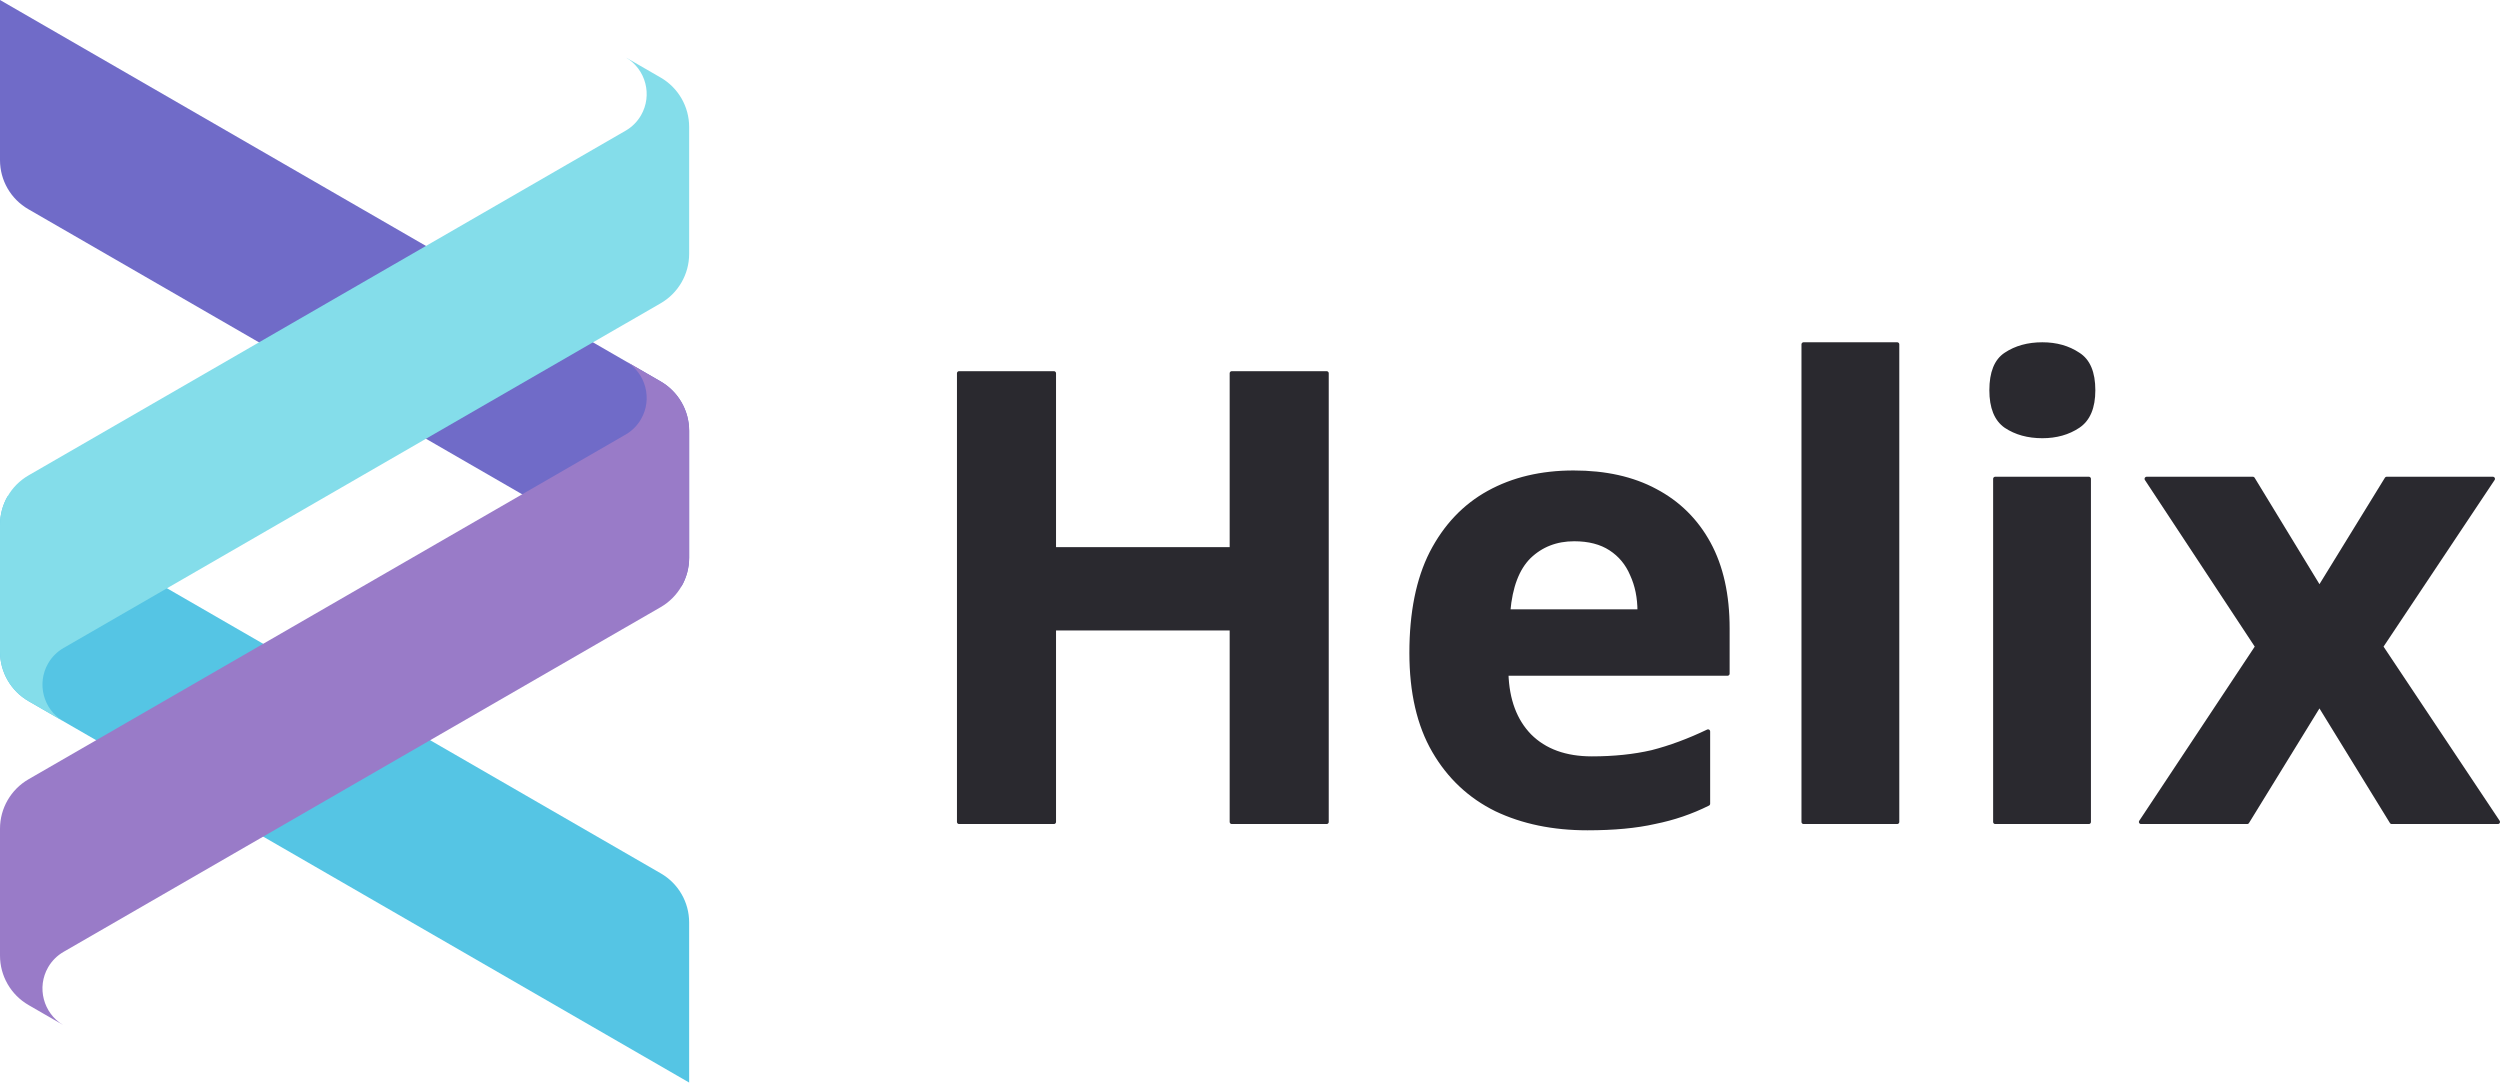
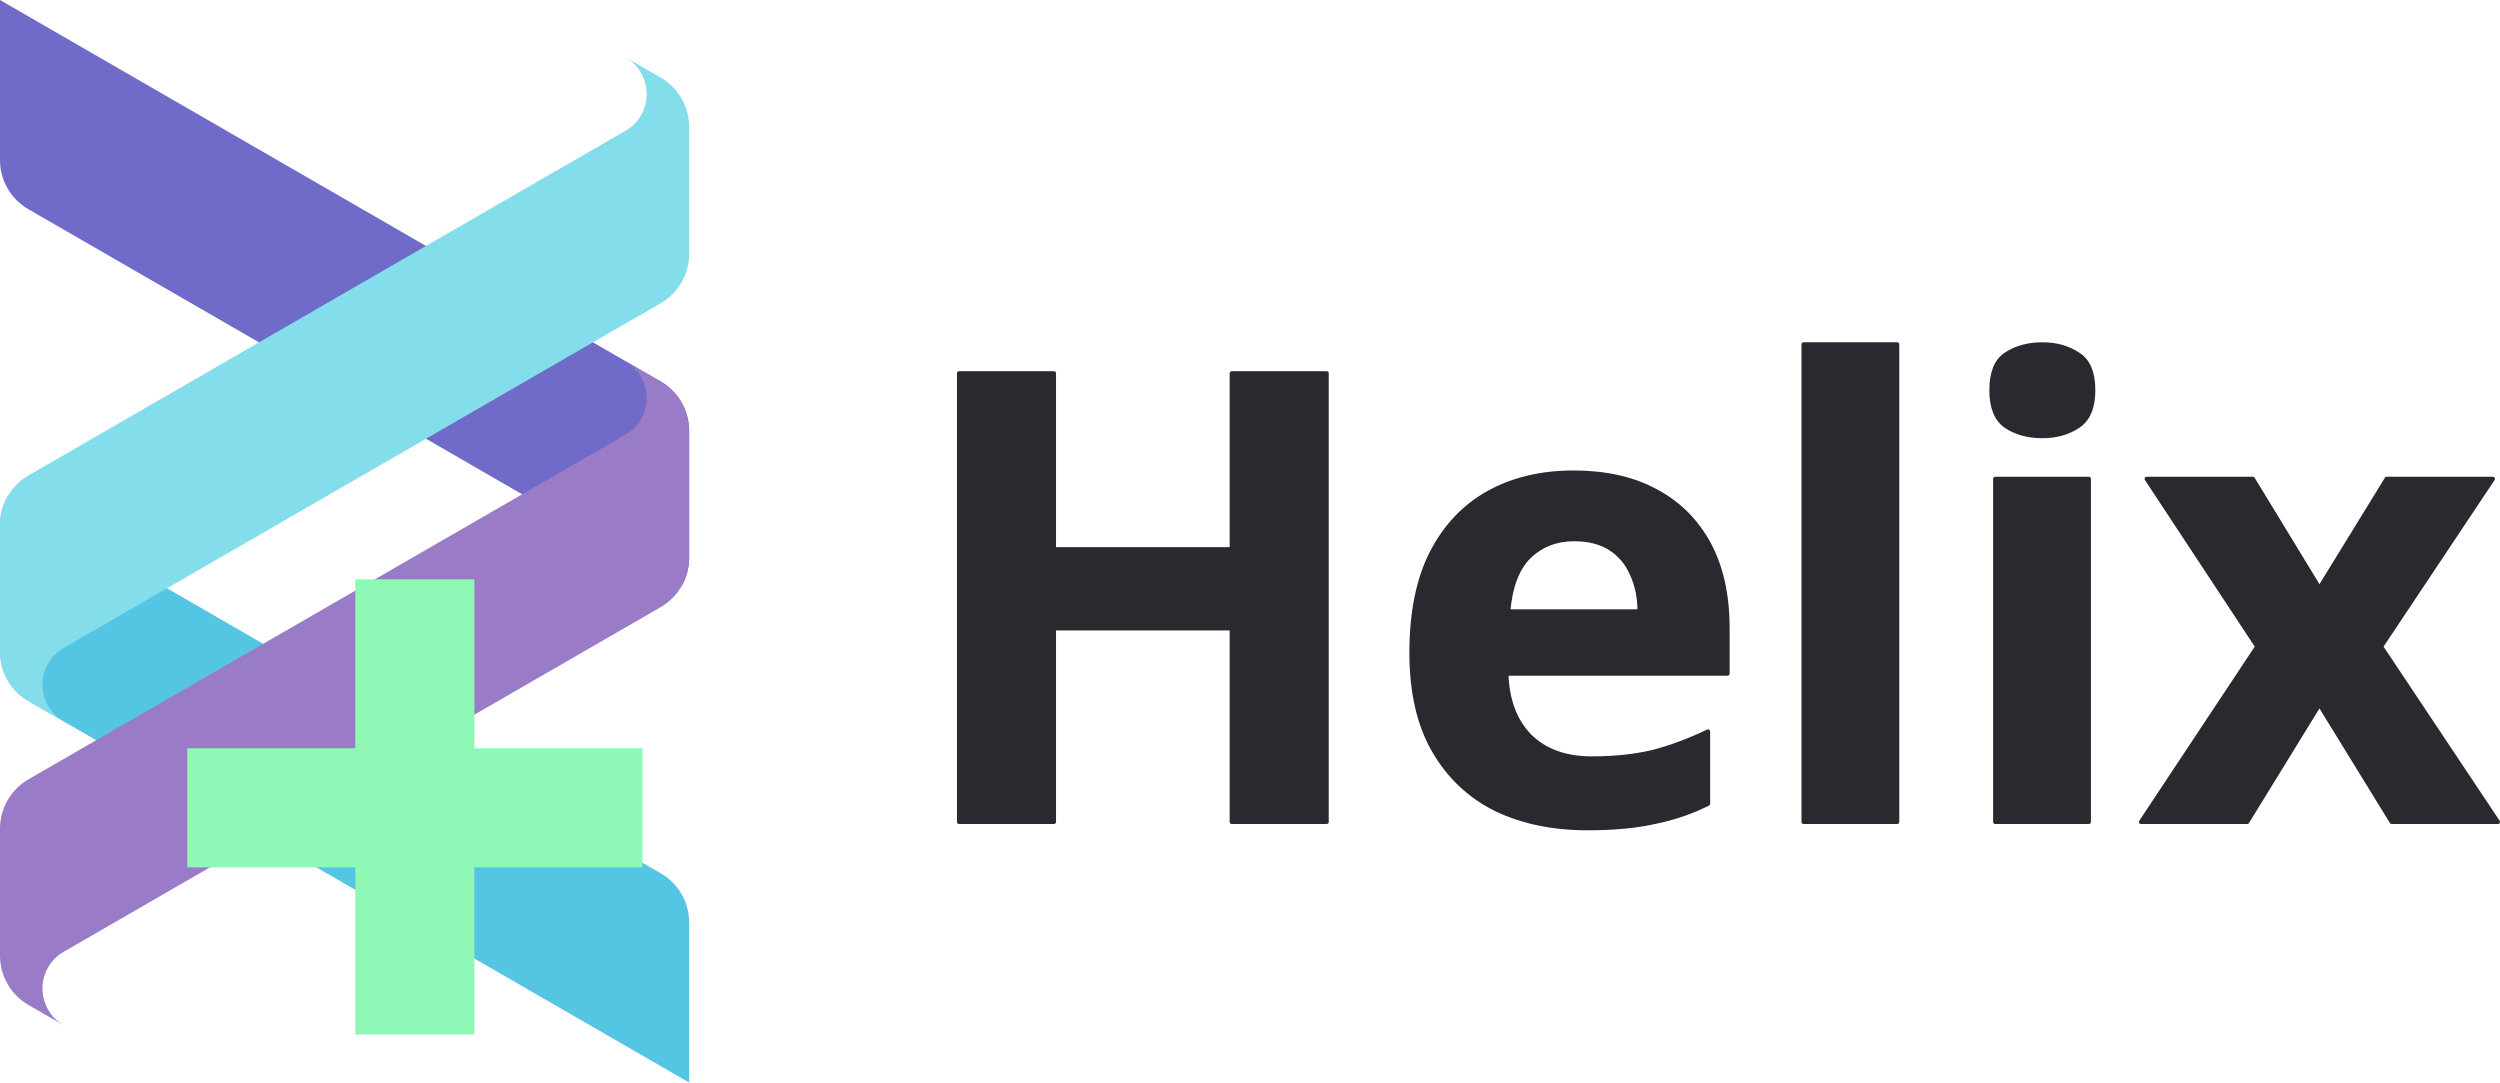
<svg xmlns="http://www.w3.org/2000/svg" version="1.1" xml:space="preserve" style="clip-rule:evenodd;fill-rule:evenodd;stroke-linejoin:round;stroke-miterlimit:2" viewBox="663.38 37.57 2087.006 903.72" id="svg22" width="2087.006" height="903.72">
  <defs id="defs26">
    <rect x="713.026" y="-304.325" width="3615.234" height="1864.754" id="rect14663" />
    <rect x="972.073" y="151.159" width="2140.965" height="684.863" id="rect447" />
    <rect x="897.04" y="217.454" width="837.723" height="631.599" id="rect435" />
    <rect x="825.678" y="157.615" width="1496.245" height="861.455" id="rect429" />
    <rect x="798.382" y="-42.157" width="2236.084" height="945.907" id="rect315" />
    <rect x="661.302" y="48.088" width="769.156" height="828.468" id="rect309" />
  </defs>
  <g transform="translate(-31352.726,-1817.255)" id="g20">
    <g transform="translate(31062.7,-20.8972)" id="g18">
      <g transform="translate(-130.173,0.00185558)" id="g4">
        <path d="m 1083.58,1875.72 551.48,318.4 c 14.74,8.51 23.82,24.25 23.82,41.27 0,29.59 0,76.35 0,105.94 0,8.51 -2.27,16.7 -6.38,23.83 0,0 -437.8,-252.76 -545.3,-314.83 -14.62,-8.44 -23.62,-24.04 -23.62,-40.92 0,-45.91 0,-133.69 0,-133.69 z" style="fill:#706bc8" id="path2" />
      </g>
      <g transform="translate(-130.173,0.00185558)" id="g8">
        <path d="m 1635.26,2604.84 c 14.62,8.44 23.62,24.03 23.62,40.91 0,45.92 0,133.69 0,133.69 l -551.47,-318.39 c -14.75,-8.52 -23.83,-24.25 -23.83,-41.27 0,-29.59 0,-76.36 0,-105.94 0,-8.52 2.27,-16.71 6.38,-23.83 0,0 437.8,252.76 545.3,314.83 z" style="fill:#55c5e4" id="path6" />
      </g>
      <g transform="translate(216.062,984.098)" id="g12">
        <path d="m 790.407,1432.56 c -5.193,2.99 -9.69,7.34 -12.898,12.9 -9.647,16.7 -4.036,38.3 12.495,48.13 h -0.006 l -28.825,-16.64 c -14.746,-8.51 -23.829,-24.24 -23.829,-41.27 0,-29.59 0,-76.35 0,-105.94 0,-17.03 9.083,-32.76 23.829,-41.27 l 498.417,-287.73 0.24,-0.14 c 5.09,-2.983 9.5,-7.286 12.65,-12.756 9.65,-16.708 4.04,-38.3 -12.49,-48.137 h 0.01 l 28.82,16.642 c 14.75,8.513 23.83,24.246 23.83,41.273 0,29.588 0,76.348 0,105.938 0,17.03 -9.08,32.76 -23.83,41.27 l -29.63,17.11 0.4,-0.26 z" style="fill:#84ddea" id="path10" />
      </g>
      <g transform="translate(216.062,984.098)" id="g16">
        <path d="m 790.407,1686.24 c -5.193,2.99 -9.69,7.34 -12.898,12.89 -9.647,16.71 -4.036,38.3 12.495,48.14 h -0.006 l -28.825,-16.64 c -14.746,-8.51 -23.829,-24.25 -23.829,-41.27 0,-29.59 0,-76.35 0,-105.94 0,-17.03 9.083,-32.76 23.829,-41.27 l 498.417,-287.73 0.24,-0.14 c 5.09,-2.99 9.5,-7.29 12.65,-12.76 9.65,-16.71 4.04,-38.3 -12.49,-48.14 h 0.01 l 28.82,16.65 c 14.75,8.51 23.83,24.24 23.83,41.27 0,29.59 0,76.35 0,105.94 0,17.02 -9.08,32.76 -23.83,41.27 l -29.63,17.1 0.4,-0.25 z" style="fill:#997bc8" id="path14" />
      </g>
    </g>
  </g>
  <text xml:space="preserve" transform="translate(663.354,37.56542)" id="text307" style="font-size:4px;font-family:sans-serif;-inkscape-font-specification:'sans-serif, Normal';white-space:pre;shape-inside:url(#rect309);display:inline;fill:#006400;stroke:#006400;stroke-width:2.667" />
  <g aria-label="Helix" transform="matrix(1.31139,0,0,1.31139,142.0244,48.21073)" id="text445" style="font-size:4px;-inkscape-font-specification:'sans-serif, Normal';white-space:pre;shape-inside:url(#rect447);display:inline;fill:#2a292f;stroke:#2a292f;stroke-width:2.667">
    <path d="m 1242.072,515.108 h -60.4 v -123.2 h -113.2 v 123.2 h -60.4 v -285.6 h 60.4 v 112 h 113.2 v -112 h 60.4 z" style="font-size:400px;-inkscape-font-specification:'sans-serif, @wght=700';font-variation-settings:'wght' 700" id="path14794" />
    <path d="m 1399.272,292.708 q 30.4,0 52,11.6 22,11.6 34,33.6 12,22 12,54 v 28.8 h -140.8 q 0.8,25.2 14.8,39.6 14.4,14.4 39.6,14.4 21.2,0 38.4,-4 17.2,-4.4 35.6,-13.2 v 46 q -16,8 -34,11.6 -17.6,4 -42.8,4 -32.8,0 -58,-12 -25.2,-12.4 -39.6,-37.2 -14.4,-24.8 -14.4,-62.4 0,-38.4 12.8,-63.6 13.2,-25.6 36.4,-38.4 23.2,-12.8 54,-12.8 z m 0.4,42.4 q -17.2,0 -28.8,11.2 -11.2,11.2 -13.2,34.8 h 83.6 q 0,-13.2 -4.8,-23.6 -4.4,-10.4 -13.6,-16.4 -9.2,-6 -23.2,-6 z" style="font-size:400px;-inkscape-font-specification:'sans-serif, @wght=700';font-variation-settings:'wght' 700" id="path14796" />
    <path d="m 1605.272,515.108 h -59.6 v -304 h 59.6 z" style="font-size:400px;-inkscape-font-specification:'sans-serif, @wght=700';font-variation-settings:'wght' 700" id="path14798" />
    <path d="m 1727.272,296.708 v 218.4 h -59.6 v -218.4 z m -29.6,-85.6 q 13.2,0 22.8,6.4 9.6,6 9.6,22.8 0,16.4 -9.6,22.8 -9.6,6.4 -22.8,6.4 -13.6,0 -23.2,-6.4 -9.2,-6.4 -9.2,-22.8 0,-16.8 9.2,-22.8 9.6,-6.4 23.2,-6.4 z" style="font-size:400px;-inkscape-font-specification:'sans-serif, @wght=700';font-variation-settings:'wght' 700" id="path14800" />
    <path d="m 1834.472,403.508 -70.4,-106.8 h 67.6 l 42.4,69.6 42.8,-69.6 h 67.6 l -71.2,106.8 74.4,111.6 h -67.6 l -46,-74.8 -46,74.8 h -67.6 z" style="font-size:400px;-inkscape-font-specification:'sans-serif, @wght=700';font-variation-settings:'wght' 700" id="path14802" />
  </g>
  <text xml:space="preserve" transform="translate(663.38,37.57004)" id="text14661" style="font-style:normal;font-variant:normal;font-weight:normal;font-stretch:normal;font-size:997.723px;font-family:sans-serif;-inkscape-font-specification:'sans-serif, @wght=700';font-variant-ligatures:normal;font-variant-caps:normal;font-variant-numeric:normal;font-variant-east-asian:normal;font-variation-settings:'wght' 700;white-space:pre;shape-inside:url(#rect14663);display:inline;fill:#2a292f;fill-opacity:1;stroke:#2a292f;stroke-width:6.652;stroke-dasharray:none;stroke-opacity:1" />
+   <text xml:space="preserve" style="font-style:normal;font-variant:normal;font-weight:bold;font-stretch:normal;font-size:742.268px;font-family:sans-serif;-inkscape-font-specification:'sans-serif Bold';clip-rule:evenodd;fill:#8ff8b6;fill-opacity:1;fill-rule:evenodd;stroke:#8ff8b6;stroke-width:20;stroke-linecap:square;stroke-linejoin:miter;stroke-miterlimit:2;stroke-dasharray:none;stroke-opacity:1;paint-order:normal" x="797.795" y="973.593" id="text186">
+     <tspan id="tspan184" x="797.795" y="973.593" style="font-style:normal;font-variant:normal;font-weight:bold;font-stretch:normal;font-size:742.268px;font-family:sans-serif;-inkscape-font-specification:'sans-serif Bold';fill:#8ff8b6;fill-opacity:1;stroke:#8ff8b6;stroke-width:20;stroke-linecap:square;stroke-linejoin:miter;stroke-dasharray:none;stroke-opacity:1;paint-order:normal">+</tspan>
+   </text>
</svg>
